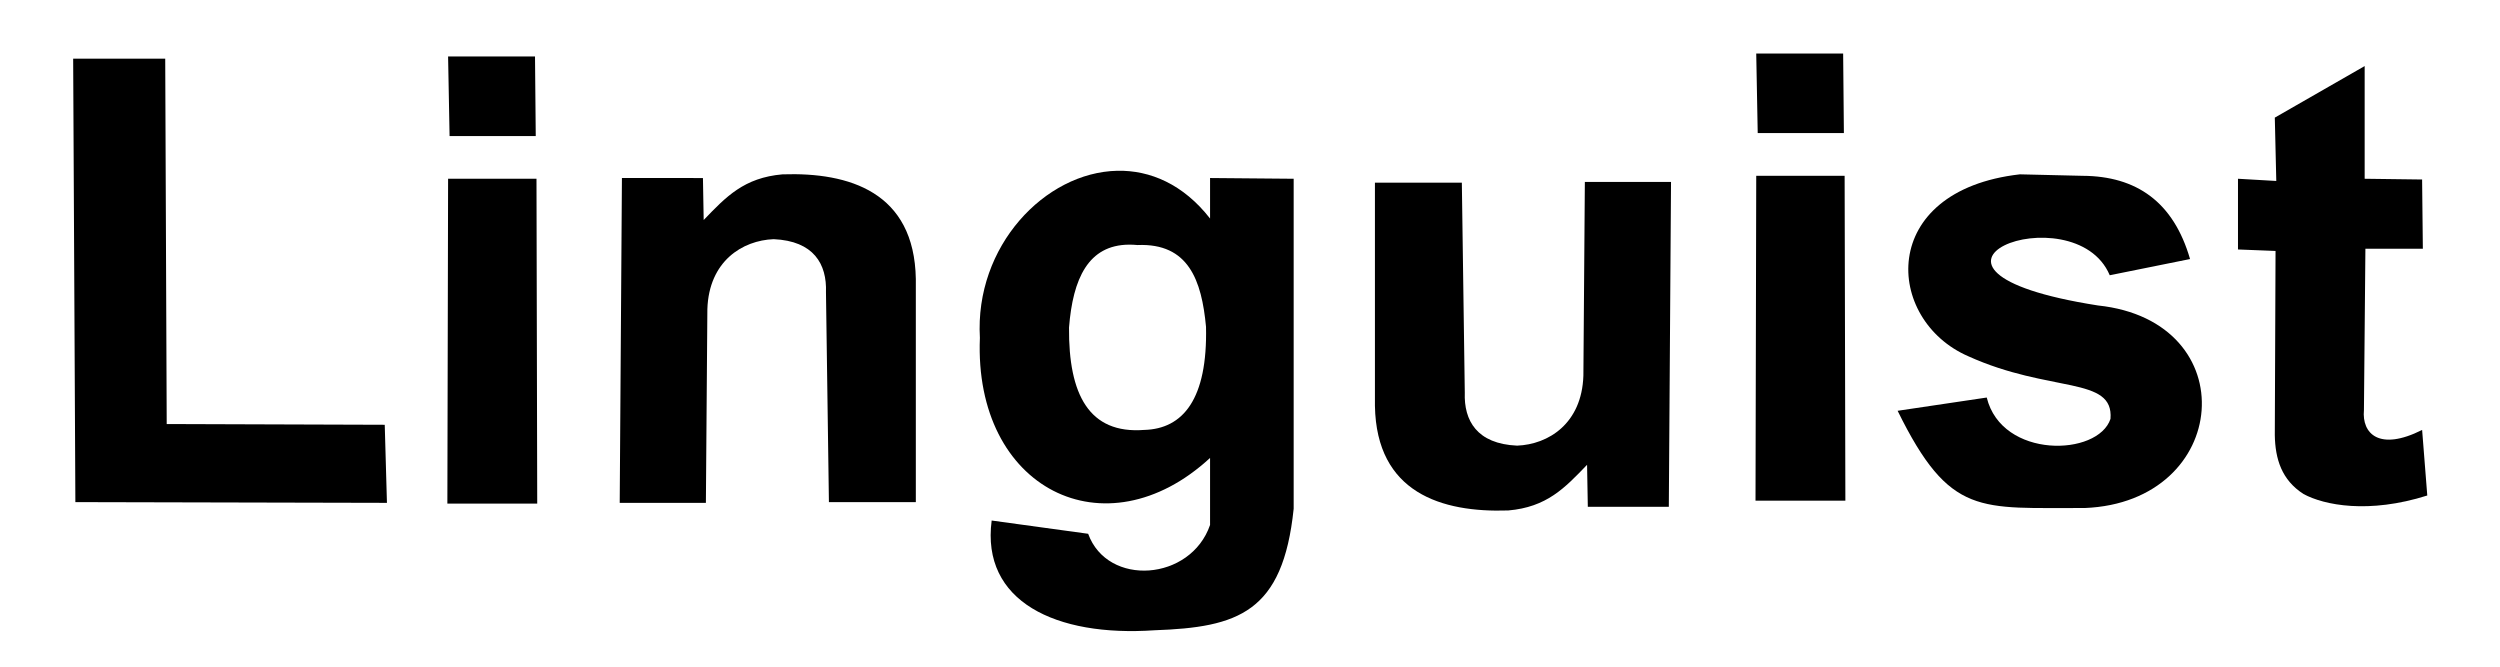
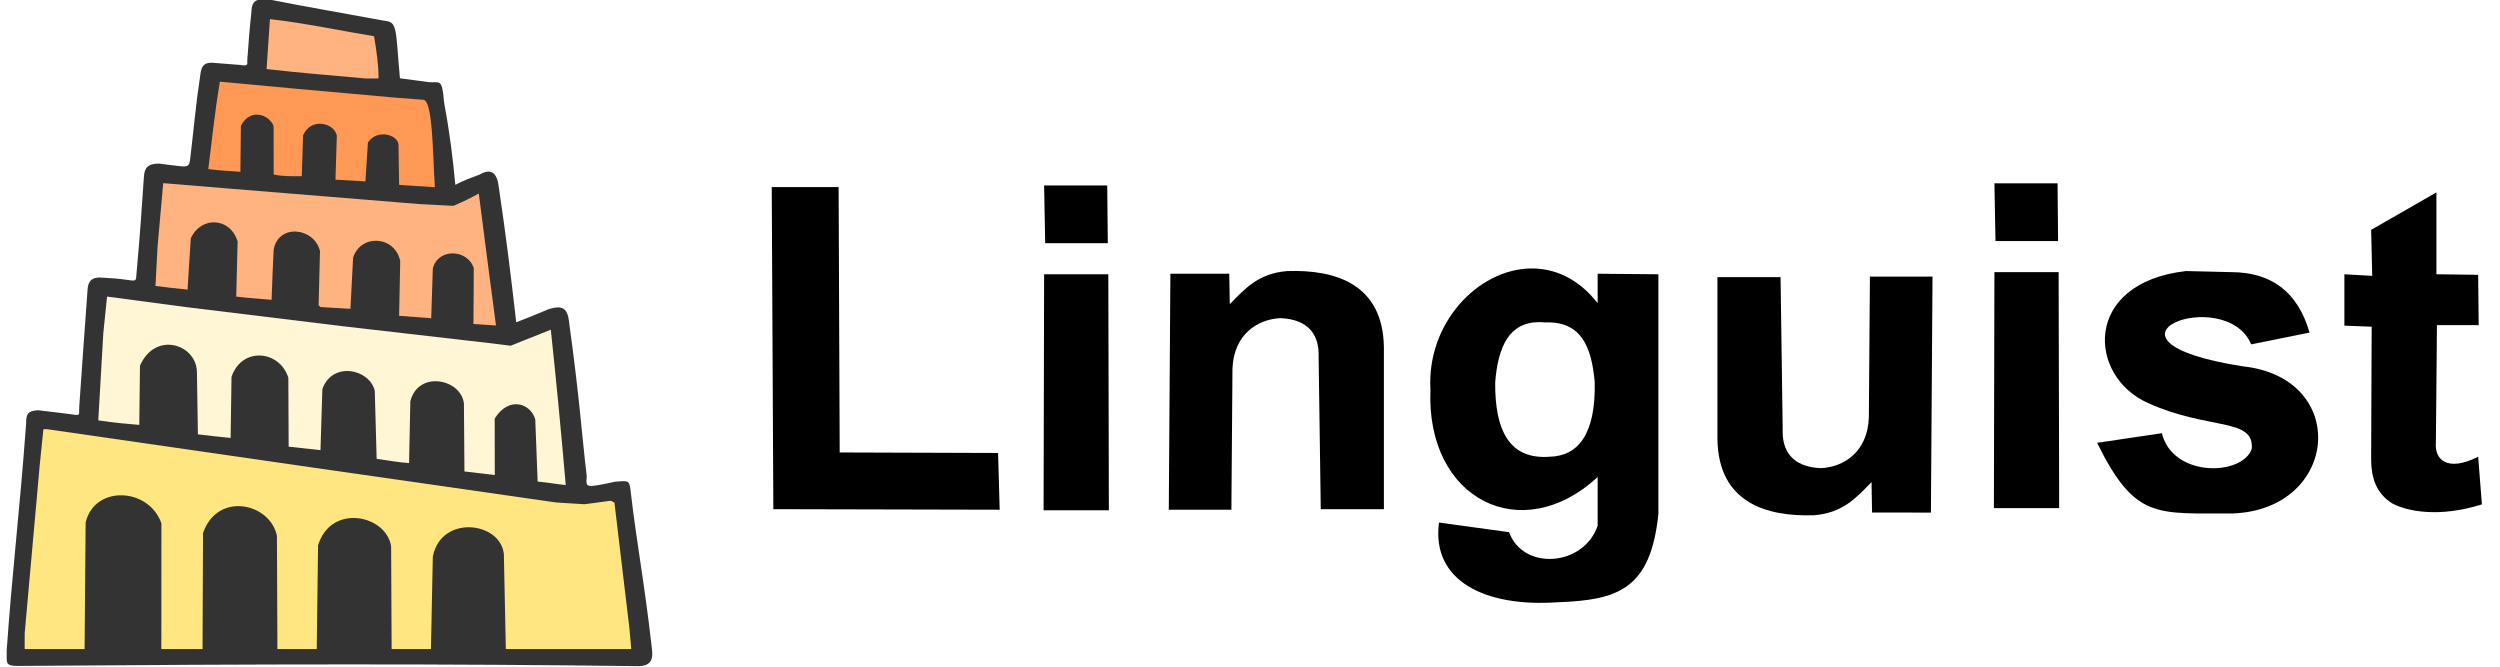
- <svg xmlns="http://www.w3.org/2000/svg" width="600" height="160" version="1.1" viewBox="0 0 158.75 42.333">
-   <g>
-     <path d="m144.45 7.469 5.706-3.274v7.156l3.648 0.047 0.047 4.397h-3.648l-0.093 10.243c-0.139 1.496 0.967 2.635 3.695 1.263l0.327 4.163c-3.726 1.182-6.551 0.614-7.858-0.094-1.391-0.891-1.799-2.229-1.824-3.742l0.047-11.693-2.385-0.094v-4.49l2.432 0.14z" />
-     <path d="m133.97 17.478 5.098-1.029c-1.051-3.632-3.408-5.27-6.829-5.285l-3.976-0.094c-9.084 1.038-8.588 9.25-3.274 11.553 5.204 2.355 9.248 1.244 9.027 3.976-0.79 2.388-6.899 2.56-7.858-1.356l-5.659 0.842c3.327 6.771 5.235 6.141 11.88 6.174 9.281-0.368 10.234-11.871 0.842-12.862-14.581-2.286-1.499-7.253 0.748-1.918z" />
-     <g transform="translate(55.815 -54.691)">
-       <path d="m55.706 58.091h5.519l0.047 5.051h-5.472z" />
-       <path d="m55.706 65.855h5.613l0.047 20.627h-5.706z" />
+ <svg xmlns="http://www.w3.org/2000/svg" width="600" height="160" version="1.1" viewBox="0 0 158.75 42.333" id="svg10">
+   <defs id="defs10" />
+   <g id="g10" transform="matrix(0.7264563,0,0,0.7264563,45.63051,9.169958)">
+     <path d="m 144.45,7.469 5.706,-3.274 v 7.156 l 3.648,0.047 0.047,4.397 h -3.648 l -0.093,10.243 c -0.139,1.496 0.967,2.635 3.695,1.263 l 0.327,4.163 c -3.726,1.182 -6.551,0.614 -7.858,-0.094 -1.391,-0.891 -1.799,-2.229 -1.824,-3.742 l 0.047,-11.693 -2.385,-0.094 v -4.49 l 2.432,0.14 z" id="path1" />
+     <path d="m 133.97,17.478 5.098,-1.029 c -1.051,-3.632 -3.408,-5.27 -6.829,-5.285 l -3.976,-0.094 c -9.084,1.038 -8.588,9.25 -3.274,11.553 5.204,2.355 9.248,1.244 9.027,3.976 -0.79,2.388 -6.899,2.56 -7.858,-1.356 l -5.659,0.842 c 3.327,6.771 5.235,6.141 11.88,6.174 9.281,-0.368 10.234,-11.871 0.842,-12.862 -14.581,-2.286 -1.499,-7.253 0.748,-1.918 z" id="path2" />
+     <g transform="translate(55.815,-54.691)" id="g4">
+       <path d="m 55.706,58.091 h 5.519 l 0.047,5.051 h -5.472 z" id="path3" />
+       <path d="m 55.706,65.855 h 5.613 l 0.047,20.627 h -5.706 z" id="path4" />
    </g>
-     <path d="m105.97 32.181 0.14-20.627h-5.472l-0.093 12.301c-0.099 3.05-2.228 4.366-4.21 4.443-2.546-0.114-3.385-1.581-3.321-3.368l-0.187-13.33h-5.519l-1e-5 14.172c0.096 5.519 4.228 6.785 8.466 6.642 2.444-0.212 3.585-1.421 5.005-2.9l0.047 2.666z" />
-     <path d="m70.946 10.844c-4.59 0.098-9.059 4.782-8.723 10.61-0.393 9.586 7.961 13.764 14.616 7.624v4.256c-1.227 3.567-6.511 3.949-7.741 0.561l-6.127-0.842c-0.676 5.136 4.066 7.399 10.337 6.969 5.31-0.187 8.156-1.118 8.84-7.717v-20.954l-5.309-0.047v2.572c-1.696-2.174-3.807-3.077-5.893-3.032zm0.747 4.691c0.173-0.001 0.352 0.007 0.539 0.025 3.24-0.134 4.075 2.237 4.35 5.192 0.105 4.587-1.457 6.484-3.928 6.548-3.502 0.267-4.805-2.248-4.771-6.501 0.243-3.109 1.223-5.246 3.811-5.264z" />
-     <path d="m39.492 11.304-0.14 20.627h5.472l0.094-12.301c0.099-3.05 2.228-4.366 4.21-4.443 2.546 0.114 3.385 1.581 3.321 3.368l0.187 13.33h5.519l3e-6 -14.172c-0.096-5.519-4.228-6.785-8.466-6.642-2.444 0.212-3.585 1.421-5.005 2.9l-0.047-2.666z" />
-     <g transform="translate(-27.252 -54.504)">
-       <path d="m55.706 58.091h5.519l0.047 5.051h-5.472z" />
-       <path d="m55.706 65.855h5.613l0.047 20.627h-5.706z" />
+     <path d="m 105.97,32.181 0.14,-20.627 h -5.472 l -0.093,12.301 c -0.099,3.05 -2.228,4.366 -4.21,4.443 -2.546,-0.114 -3.385,-1.581 -3.321,-3.368 l -0.187,-13.33 h -5.519 l -1e-5,14.172 c 0.096,5.519 4.228,6.785 8.466,6.642 2.444,-0.212 3.585,-1.421 5.005,-2.9 l 0.047,2.666 z" id="path5" />
+     <path d="m 70.946,10.844 c -4.59,0.098 -9.059,4.782 -8.723,10.61 -0.393,9.586 7.961,13.764 14.616,7.624 v 4.256 c -1.227,3.567 -6.511,3.949 -7.741,0.561 l -6.127,-0.842 c -0.676,5.136 4.066,7.399 10.337,6.969 5.31,-0.187 8.156,-1.118 8.84,-7.717 v -20.954 l -5.309,-0.047 v 2.572 c -1.696,-2.174 -3.807,-3.077 -5.893,-3.032 z m 0.747,4.691 c 0.173,-0.001 0.352,0.007 0.539,0.025 3.24,-0.134 4.075,2.237 4.35,5.192 0.105,4.587 -1.457,6.484 -3.928,6.548 -3.502,0.267 -4.805,-2.248 -4.771,-6.501 0.243,-3.109 1.223,-5.246 3.811,-5.264 z" id="path6" />
+     <path d="m 39.492,11.304 -0.14,20.627 h 5.472 L 44.918,19.63 c 0.099,-3.05 2.228,-4.366 4.21,-4.443 2.546,0.114 3.385,1.581 3.321,3.368 l 0.187,13.33 h 5.519 l 3e-6,-14.172 c -0.096,-5.519 -4.228,-6.785 -8.466,-6.642 -2.444,0.212 -3.585,1.421 -5.005,2.9 l -0.047,-2.666 z" id="path7" />
+     <g transform="translate(-27.252,-54.504)" id="g9">
+       <path d="m 55.706,58.091 h 5.519 l 0.047,5.051 h -5.472 z" id="path8" />
+       <path d="m 55.706,65.855 h 5.613 l 0.047,20.627 h -5.706 z" id="path9" />
    </g>
-     <path d="m4.646 3.727h5.846l0.094 23.199 13.845 0.047 0.14 4.958-19.785-0.047z" />
+     <path d="m 4.646,3.727 h 5.846 l 0.094,23.199 13.845,0.047 0.14,4.958 -19.785,-0.047 z" id="path10" />
+   </g>
+   <g id="g180063" transform="matrix(0.1188825,0,0,0.1108087,-1.76153,-0.5586067)">
+     <path style="display:inline;opacity:1;fill:#333333;fill-opacity:1;stroke-width:8;stroke-linejoin:bevel;stroke-opacity:0.466" d="m 158.375,4.71 c 23.662,4.975 36.619,7.233 61.672,12.217 7.241,0.696 5.955,4.137 8.39,32.97 6.609,0.958 9.28,1.299 15.308,2.208 5.84,0.632 7.205,-2.823 8.243,11.334 2.851,16.373 4.77,32.374 6.035,47.542 4.783,-2.747 8.313,-4.036 12.953,-5.888 4.328,-2.734 8.647,-2.988 10.009,5.299 4.054,29.091 6.799,53.18 9.567,79.335 8.317,-3.484 13.18,-5.541 16.927,-7.359 4.517,-1.48 10.206,-3.293 11.186,6.329 5.689,44.047 6.825,64.477 9.567,89.417 -0.555,6.544 -0.73,6.609 15.013,3.017 7.775,-0.82 7.788,-0.855 8.537,6.329 3.233,29.802 7.231,51.122 11.222,89.042 0.68,5.502 0.153,9.926 -6.684,10.285 -102.674,-1.392 -200.509,-1.241 -332.916,-0.122 -6.059,-0.29 -4.868,-1.951 -5.004,-8.979 3.042,-46.699 6.727,-76.929 10.377,-129.968 -0.004,-5.313 0.758,-7.292 6.329,-7.58 6.734,0.763 10.754,1.411 19.135,2.502 3.85,0.813 2.577,-0.612 2.944,-5.152 1.567,-25.199 3.026,-45.457 4.47,-67.339 0.415,-3.623 1.907,-6.493 7.526,-6.035 6.016,0.427 7.645,0.415 14.719,1.472 3.704,0.614 3.59,0.044 3.775,-3.141 2.047,-24.862 2.703,-35.066 4.026,-56.323 0.354,-4.399 1.572,-7.273 7.948,-7.359 3.862,0.576 6.092,0.884 12.364,1.619 4.246,0.342 4.047,-1.536 4.563,-5.888 1.908,-17.228 2.957,-30.562 5.152,-45.923 0.5,-4.235 1.006,-8.148 7.212,-7.507 4.485,0.472 9.237,0.678 14.057,1.178 4.644,0.851 3.882,-0.326 3.901,-2.649 0.585,-9.38 1.327,-19.113 2.208,-27.672 0.196,-3.953 0.488,-8.402 9.273,-7.212 z" id="path168596" />
+     <path d="m 38,251 -2,21 -8,96 v 9 h 32 l 0.558,-72.589 c 4.793,-21.527 33.7,-20.049 40.472,0.472 L 101,377 h 22 l 0.264,-66.498 c 7.757,-24.069 35.943,-17.184 39.472,1.645 L 163,377 h 21 l 0.706,-59.472 c 6.943,-24.271 36.532,-17.345 39.03,0.619 L 224,377 h 21 l 1,-53 c 4.614,-25.323 38.999,-19.602 38,1 l 1,52 h 67 l -1,-12 -6,-54 -2,-18 -2,-1 -14,2 -15,-1 L 182,273 40,251 Z" id="path168074" style="fill:#ffe680;fill-opacity:1" />
+     <path d="m 72,175 -2,21 -2.688,49.937 c 8.215,1.388 16.499,2.096 21.896,2.584 l 0.376,-33.937 C 97.746,194.648 119.572,202.236 120,218 l 0.52,35.937 C 127.964,254.835 131.212,255.342 138,256 l 0.48,-35 c 5.53,-17.494 25.791,-15.246 30.353,0.52 L 169,261 l 17,2 1,-35 c 5.364,-16.164 25.288,-11.509 28,1 l 1,39 c 6.687,0.963 10.773,1.896 17.312,2.416 L 234,235 c 4.204,-17.929 27.169,-12.836 28.624,1.312 l 0.271,38.896 16.208,2.063 -0.041,-32.376 c 7.573,-13.108 19.31,-8.678 21.665,0.52 L 302,281 c 6.384,0.682 9.211,1.356 15,2 -2.645,-32.912 -5.181,-60.727 -7.97,-89.03 l -14.563,6.238 -6.909,2.97 L 279,202 198,192 114,181 Z" id="path168018" style="fill:#fff6d5;fill-opacity:1" />
+     <path d="m 102,110 -3,36 -1.147,22.92 C 102.559,169.557 109.436,170.406 115,171 l 1.706,-29.294 c 5.34,-12.903 21.12,-12.309 25.03,1.736 L 141,175 c 7.039,0.89 9.985,0.983 18.883,1.853 C 160.202,165.694 160.579,157.672 161,148 c 2.554,-14.849 21.519,-12.771 24.736,0.853 L 185,180 l 1,1 16,1 1.411,-29.264 c 4.04,-13.817 22.402,-12.681 25.178,1.909 L 228,186 245.147,187.411 246,159 c 2.663,-11.954 18.602,-11.315 21.883,-0.294 l -0.178,32 12.03,0.853 c -3.141,-25.427 -6.219,-50.664 -9.178,-75.619 C 266.145,118.497 263.031,120.279 257,123 l -18,-1 -103,-9 z" id="path167980" style="fill:#ffb380;fill-opacity:1" />
+     <path d="m 132.264,51.853 c -2.826,18.067 -4.203,33.429 -6.19,50.074 5.309,0.714 9.892,1.117 17.147,1.558 l 0.264,-26.294 c 4.677,-10.153 14.714,-6.922 17.472,-0.043 L 161,105 c 4.944,1.25 9.95,1 15,1 l 0.706,-23.442 c 4.329,-10.438 16.496,-7.104 18.03,0.147 L 194,108 l 16,1 1.338,-22.264 c 4.671,-7.769 15.331,-4.796 16.325,0.779 L 228,111 l 19.104,1.338 C 245.88,92.467 246.095,61.156 240.485,62.19 L 226,61 174,56 Z" id="path167926" style="fill:#ff9955;fill-opacity:1" />
+     <path d="m 159,16 -1.792,28.624 C 175.649,46.877 192.308,48.274 210,50 h 7 C 217.036,41.793 215.87,34.051 214.624,25.792 198.83,23.094 177.4,18.186 159,16 Z" id="path167900" style="fill:#ffb380;fill-opacity:1" />
  </g>
</svg>
